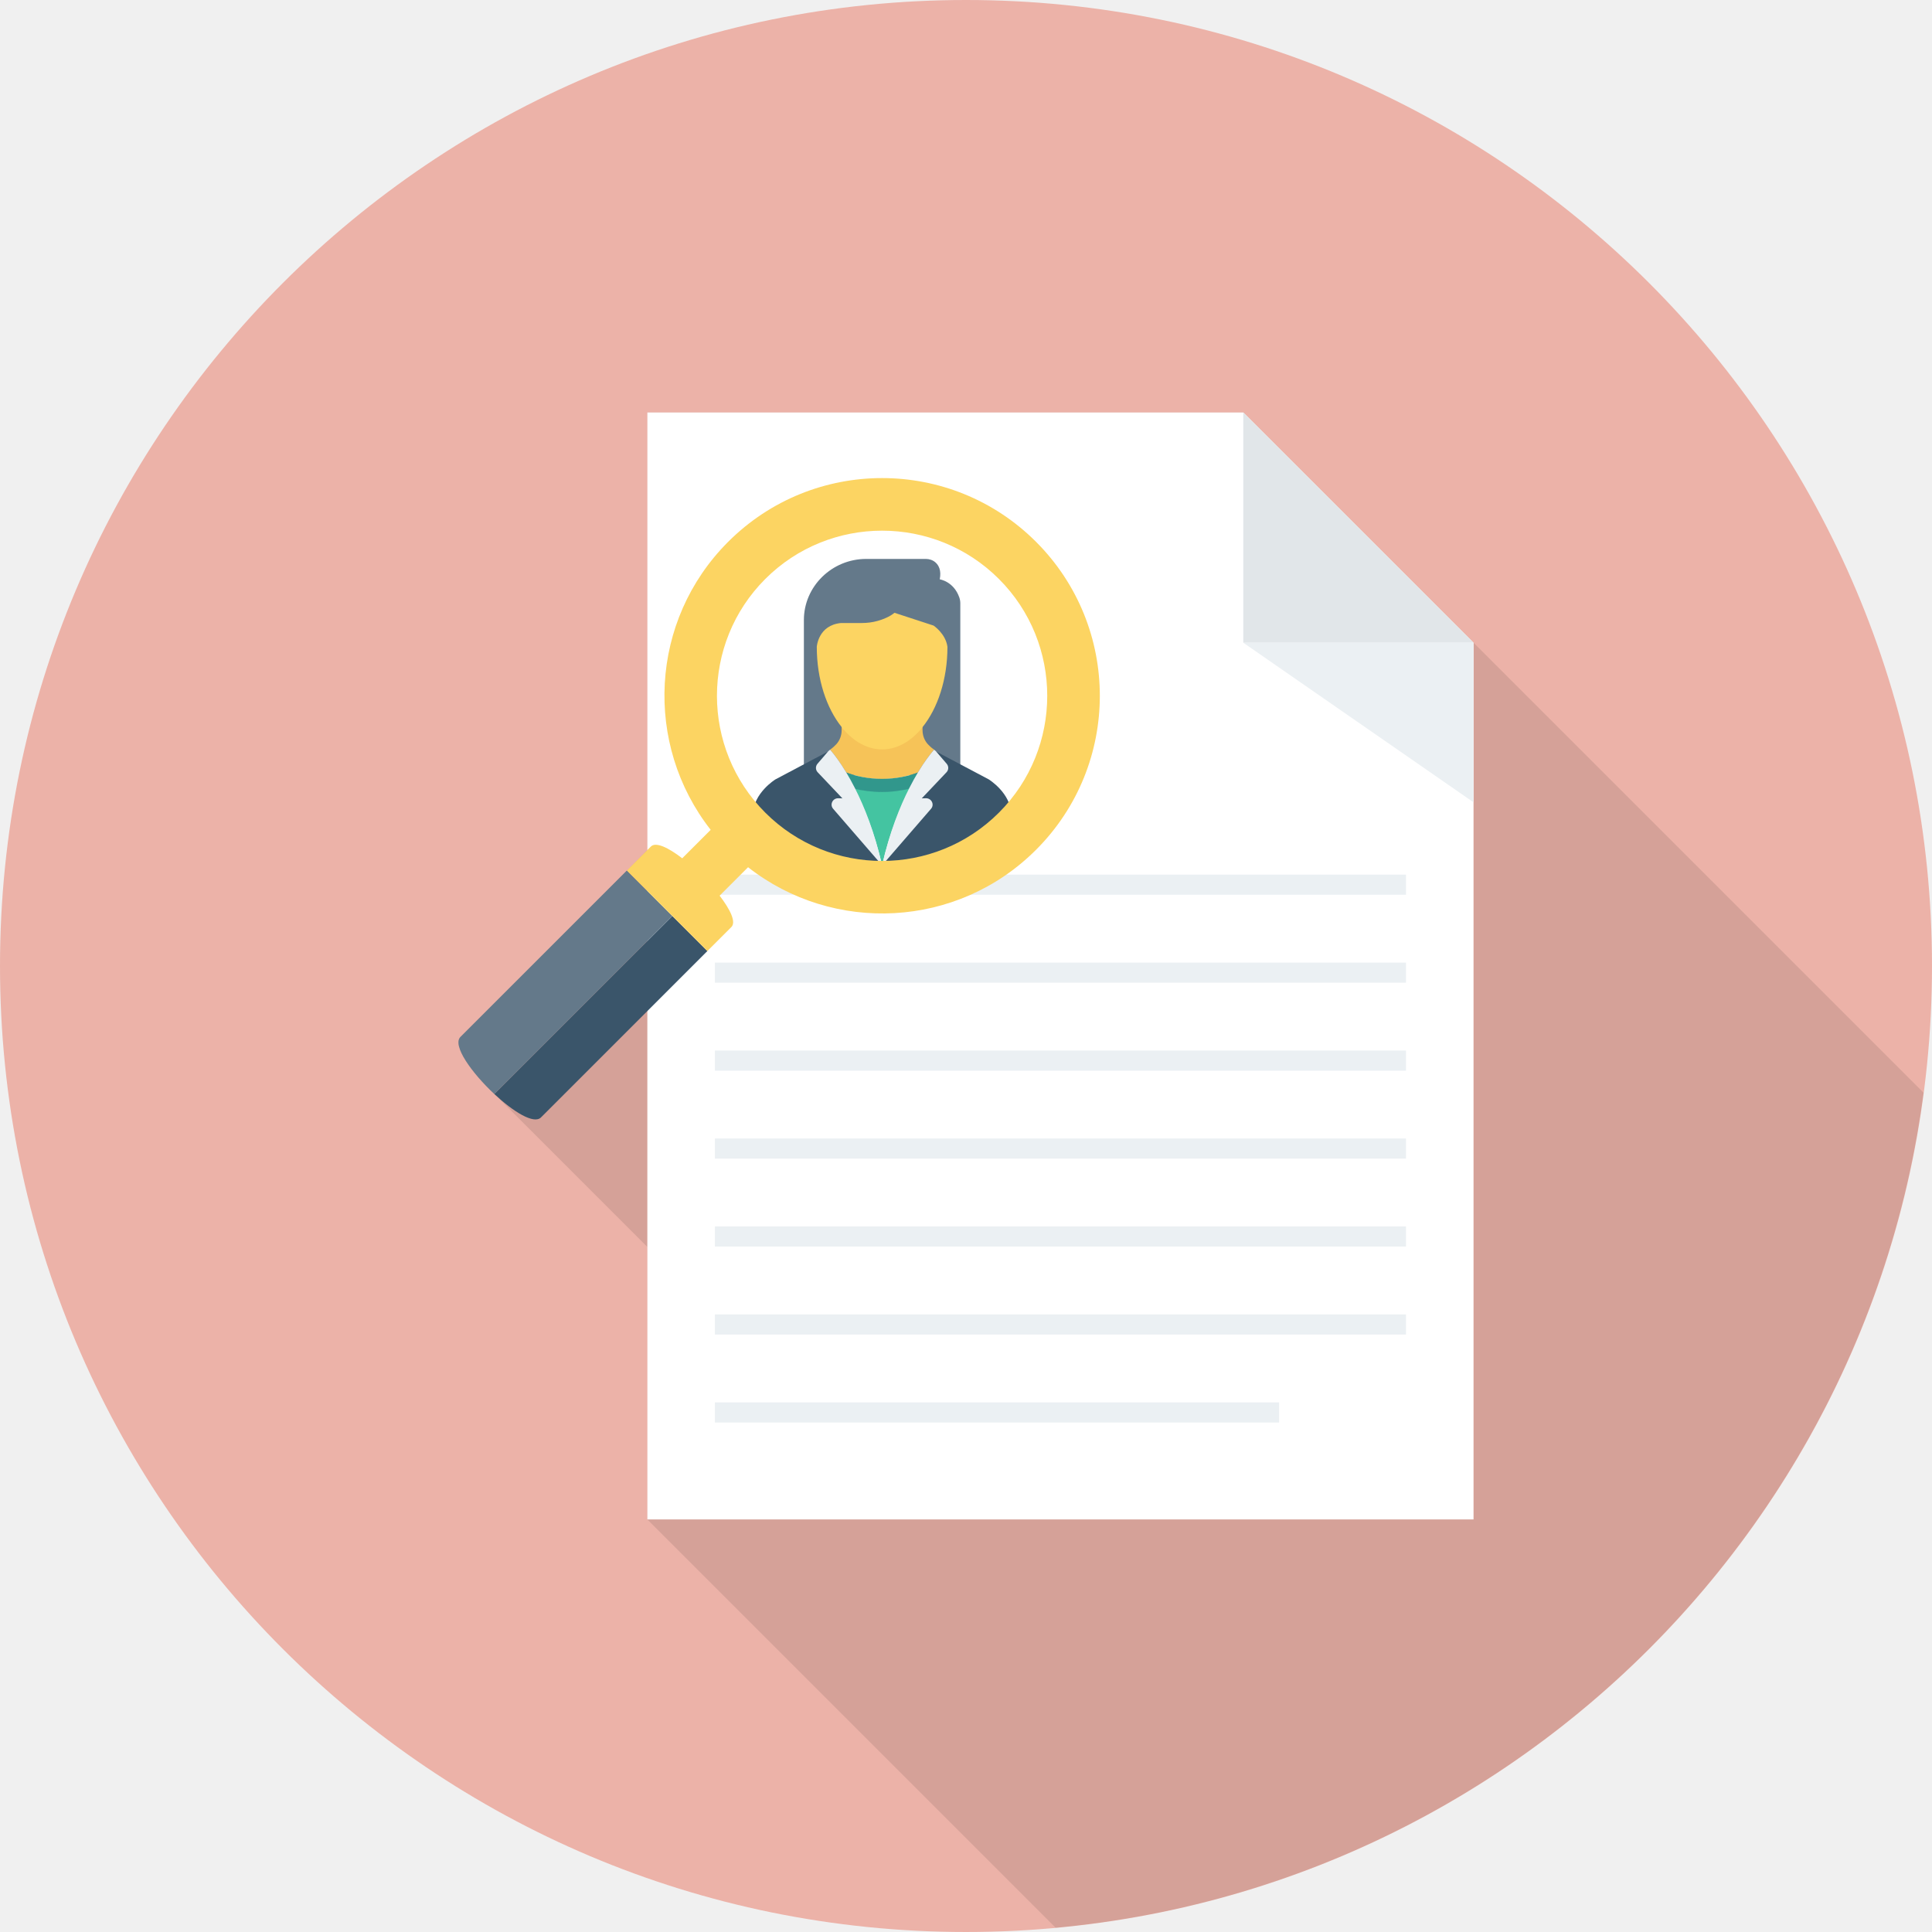
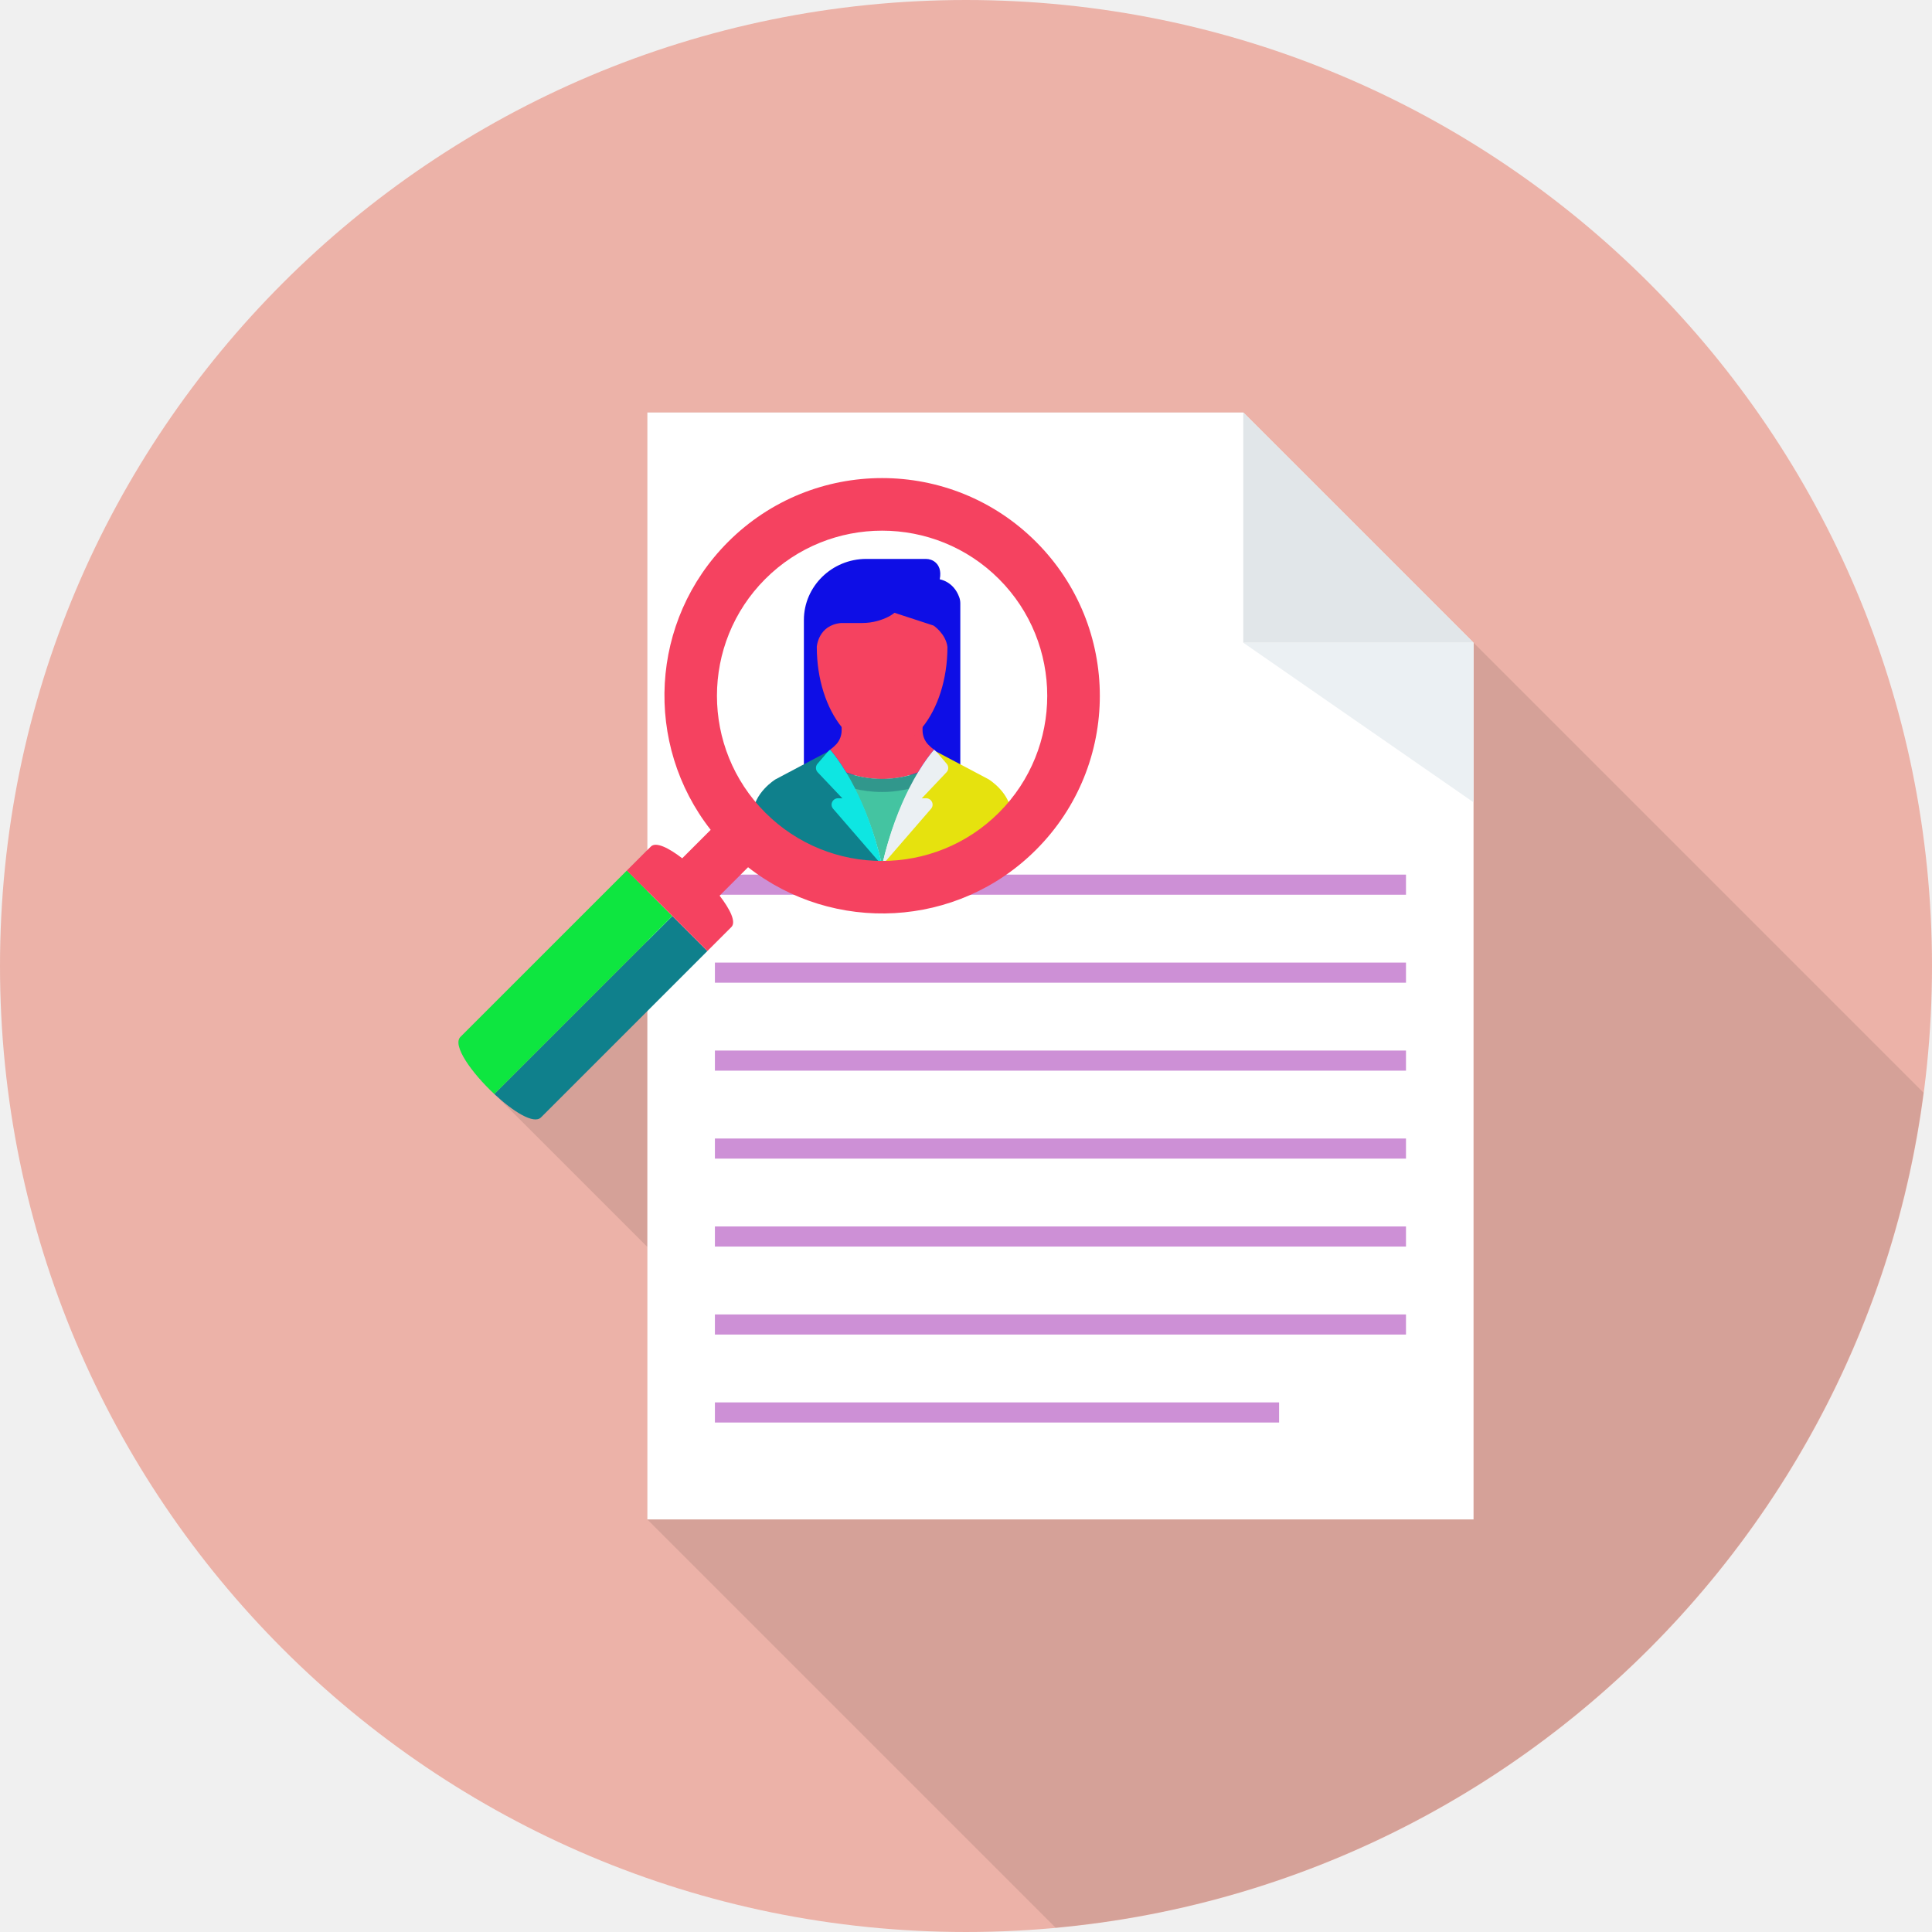
<svg xmlns="http://www.w3.org/2000/svg" version="1.1" id="Layer_1" viewBox="0 0 451.277 451.277" xml:space="preserve">
  <circle style="fill:#ecb2a8;" cx="225.638" cy="225.638" r="225.638" />
  <path style="opacity:0.1;enable-background:new    ;" d="M151.216,96.356v102.158l-4.795,4.842l-38.879,38.832  c-1.975,2.022,2.68,8.462,7.945,13.351l35.729,35.729v63.654l95.359,95.358c104.998-9.664,189.11-91.239,202.727-195.042  L290.418,96.356H151.216z" />
  <polygon style="fill:#FFFFFF;" points="290.409,96.343 151.207,96.343 151.207,354.909 344.19,354.909 344.19,150.124 " />
  <polygon style="fill:#E1E6E9;" points="290.409,150.124 344.19,150.124 290.409,96.343 " />
  <g>
    <polygon style="fill:#EBF0F3;" points="344.19,150.124 290.409,150.124 344.19,187.402  " />
-     <rect x="166.989" y="204.293" style="fill:#EBF0F3;" width="161.423" height="4.7" />
-     <rect x="166.989" y="224.84" style="fill:#EBF0F3;" width="161.423" height="4.7" />
-     <rect x="166.989" y="245.386" style="fill:#EBF0F3;" width="161.423" height="4.7" />
-     <rect x="166.989" y="265.933" style="fill:#EBF0F3;" width="161.423" height="4.7" />
-     <rect x="166.989" y="286.474" style="fill:#EBF0F3;" width="161.423" height="4.7" />
-     <rect x="166.989" y="307.026" style="fill:#EBF0F3;" width="161.423" height="4.7" />
-     <rect x="166.989" y="327.573" style="fill:#EBF0F3;" width="131.779" height="4.7" />
+     <rect x="166.989" y="204.293" style="fill:#cd90d6;" width="161.423" height="4.7" />
+     <rect x="166.989" y="224.84" style="fill:#cd90d6;" width="161.423" height="4.7" />
+     <rect x="166.989" y="245.386" style="fill:#cd90d6;" width="161.423" height="4.7" />
+     <rect x="166.989" y="265.933" style="fill:#cd90d6;" width="161.423" height="4.7" />
+     <rect x="166.989" y="286.474" style="fill:#cd90d6;" width="161.423" height="4.7" />
+     <rect x="166.989" y="307.026" style="fill:#cd90d6;" width="161.423" height="4.7" />
+     <rect x="166.989" y="327.573" style="fill:#cd90d6;" width="131.779" height="4.7" />
  </g>
-   <path style="fill:#3A556A;" d="M157.05,213.96l-41.583,41.583c4.405,4.114,9.226,7.136,10.896,5.465l38.868-38.867L157.05,213.96z" />
+   <path style="fill:#0f808c;" d="M157.05,213.96l-41.583,41.583c4.405,4.114,9.226,7.136,10.896,5.465l38.868-38.867L157.05,213.96z" />
  <g>
-     <path style="fill:#64798A;" d="M146.427,203.337l-38.868,38.867c-1.99,1.99,2.663,8.441,7.907,13.339l41.583-41.583   L146.427,203.337z" />
-     <path style="fill:#64798A;" d="M224.309,181.03v-40.1c0-0.481-0.081-0.959-0.243-1.413c-1.333-3.745-4.559-4.197-4.559-4.197   c0.413-2.096-0.244-3.288-1.003-3.955c-0.613-0.538-1.422-0.811-2.245-0.811h-13.936c-8.003,0-14.551,6.42-14.551,14.266v36.209" />
+     <path style="fill:#0ee640;" d="M146.427,203.337l-38.868,38.867c-1.99,1.99,2.663,8.441,7.907,13.339l41.583-41.583   L146.427,203.337z" />
+     <path style="fill:#0e0ee6;" d="M224.309,181.03v-40.1c0-0.481-0.081-0.959-0.243-1.413c-1.333-3.745-4.559-4.197-4.559-4.197   c0.413-2.096-0.244-3.288-1.003-3.955c-0.613-0.538-1.422-0.811-2.245-0.811h-13.936c-8.003,0-14.551,6.42-14.551,14.266v36.209" />
  </g>
-   <path style="fill:#F6C358;" d="M216.733,173.838c-0.816-0.897-1.245-2.07-1.245-3.271v-0.958c-0.116,0.144-0.221,0.308-0.34,0.447  c-2.543,2.977-5.686,4.761-9.102,4.761c-3.421,0-6.569-1.789-9.114-4.775c-0.119-0.139-0.224-0.303-0.34-0.448v0.972  c0,1.202-0.429,2.374-1.245,3.271c-0.374,0.412-0.857,0.85-1.462,1.273c0.059,0.065,0.176,0.196,0.383,0.443  c0.625,0.745,1.882,2.357,3.397,4.869c2.599,0.988,5.417,1.543,8.373,1.543c2.955,0,5.773-0.555,8.372-1.543  c1.516-2.513,2.773-4.124,3.398-4.87c0.208-0.247,0.324-0.378,0.383-0.443C217.59,174.688,217.107,174.25,216.733,173.838z" />
-   <path style="fill:#FCD462;" d="M206.046,175.047c3.416,0,6.559-1.784,9.102-4.761c0.119-0.139,0.224-0.303,0.34-0.447  c3.53-4.387,5.817-11.131,5.817-18.749c-0.406-3.082-3.245-4.97-3.245-4.97l-9.125-2.982c-1.161,0.948-2.667,1.534-3.926,1.888  c-1.189,0.335-2.421,0.497-3.658,0.497h-4.888c-5.374,0.497-5.678,5.567-5.678,5.567c0,7.609,2.282,14.347,5.806,18.735  c0.116,0.144,0.221,0.309,0.34,0.448C199.478,173.257,202.625,175.047,206.046,175.047z" />
+   <path style="fill:#f54260;" d="M216.733,173.838c-0.816-0.897-1.245-2.07-1.245-3.271v-0.958c-0.116,0.144-0.221,0.308-0.34,0.447  c-2.543,2.977-5.686,4.761-9.102,4.761c-3.421,0-6.569-1.789-9.114-4.775c-0.119-0.139-0.224-0.303-0.34-0.448v0.972  c0,1.202-0.429,2.374-1.245,3.271c-0.374,0.412-0.857,0.85-1.462,1.273c0.059,0.065,0.176,0.196,0.383,0.443  c0.625,0.745,1.882,2.357,3.397,4.869c2.599,0.988,5.417,1.543,8.373,1.543c2.955,0,5.773-0.555,8.372-1.543  c1.516-2.513,2.773-4.124,3.398-4.87c0.208-0.247,0.324-0.378,0.383-0.443C217.59,174.688,217.107,174.25,216.733,173.838z" />
+   <path style="fill:#F54260;" d="M206.046,175.047c3.416,0,6.559-1.784,9.102-4.761c0.119-0.139,0.224-0.303,0.34-0.447  c3.53-4.387,5.817-11.131,5.817-18.749c-0.406-3.082-3.245-4.97-3.245-4.97l-9.125-2.982c-1.161,0.948-2.667,1.534-3.926,1.888  c-1.189,0.335-2.421,0.497-3.658,0.497h-4.888c-5.374,0.497-5.678,5.567-5.678,5.567c0,7.609,2.282,14.347,5.806,18.735  c0.116,0.144,0.221,0.309,0.34,0.448C199.478,173.257,202.625,175.047,206.046,175.047z" />
  <path style="fill:#44C4A1;" d="M199.522,184.091c2.267,4.344,4.726,10.301,6.517,18.033c1.795-7.751,4.262-13.72,6.534-18.067  c-2.093,0.509-4.274,0.806-6.534,0.806C203.789,184.864,201.608,184.592,199.522,184.091z" />
  <path style="fill:#31978C;" d="M197.172,180.292c0.676,1.12,1.4,2.418,2.146,3.885c2.152,0.53,4.401,0.819,6.723,0.819  c2.332,0,4.581-0.315,6.74-0.854c0.739-1.453,1.457-2.738,2.128-3.85c-2.753,1.046-5.738,1.634-8.868,1.634  C202.909,181.926,199.925,181.338,197.172,180.292z" />
-   <path style="fill:#3A556A;" d="M193.395,175.552l-5.283,2.797l-6.977,3.694c0,0-5.248,3.216-5.248,8.253v11.83h30.152l0-0.001" />
-   <path style="fill:#EBF0F3;" d="M199.693,184.091c-0.704-1.385-1.387-2.611-2.026-3.668c-1.515-2.512-2.772-4.124-3.397-4.869  c-0.208-0.247-0.324-0.378-0.383-0.443c-0.019-0.021-0.491,0.441-0.491,0.441l-2.451,2.857c-0.495,0.578-0.474,1.427,0.05,1.98  l5.774,6.09l-0.965-0.022c-1.315-0.03-2.049,1.478-1.198,2.461l11.433,13.208l0-0.001  C204.296,194.393,201.901,188.435,199.693,184.091z" />
-   <path style="fill:#3A556A;" d="M206.039,202.127h0.001h30.152v-11.83c0-5.038-5.248-8.253-5.248-8.253l-6.977-3.694l-5.283-2.797" />
+   <path style="fill:#0f808c;" d="M193.395,175.552l-5.283,2.797l-6.977,3.694c0,0-5.248,3.216-5.248,8.253v11.83h30.152l0-0.001" />
+   <path style="fill:#0ee6e2;" d="M199.693,184.091c-0.704-1.385-1.387-2.611-2.026-3.668c-1.515-2.512-2.772-4.124-3.397-4.869  c-0.208-0.247-0.324-0.378-0.383-0.443c-0.019-0.021-0.491,0.441-0.491,0.441l-2.451,2.857c-0.495,0.578-0.474,1.427,0.05,1.98  l5.774,6.09l-0.965-0.022c-1.315-0.03-2.049,1.478-1.198,2.461l11.433,13.208l0-0.001  C204.296,194.393,201.901,188.435,199.693,184.091z" />
+   <path style="fill:#e6e20e" d="M206.039,202.127h0.001h30.152v-11.83c0-5.038-5.248-8.253-5.248-8.253l-6.977-3.694l-5.283-2.797" />
  <path style="fill:#EBF0F3;" d="M216.275,186.456l-0.965,0.022l5.774-6.09c0.524-0.553,0.546-1.402,0.05-1.98l-2.451-2.857  c0,0-0.471-0.462-0.491-0.441c-0.059,0.065-0.176,0.195-0.383,0.443c-0.625,0.745-1.882,2.357-3.398,4.87  c-0.633,1.05-1.311,2.263-2.009,3.635c-2.213,4.347-4.615,10.316-6.364,18.067l0,0.001l0,0.001l11.434-13.209  C218.324,187.935,217.59,186.427,216.275,186.456z" />
-   <path style="fill:#FCD462;" d="M242.003,198.491c19.862-19.862,19.861-52.064,0-71.926c-19.862-19.862-52.064-19.862-71.926,0  c-18.38,18.38-19.715,47.311-4.076,67.268l-6.645,6.645c-3.23-2.484-6.164-3.905-7.323-2.745l-5.606,5.606l18.804,18.804  l5.605-5.606c1.159-1.159-0.262-4.094-2.746-7.324l6.645-6.645C194.692,218.206,223.622,216.871,242.003,198.491z M178.752,189.815  c-15.047-15.047-15.048-39.529-0.001-54.575c15.047-15.047,39.531-15.048,54.578-0.001c15.047,15.047,15.046,39.531-0.001,54.578  C218.28,204.863,193.798,204.862,178.752,189.815z" />
+   <path style="fill:#F54260;" d="M242.003,198.491c19.862-19.862,19.861-52.064,0-71.926c-19.862-19.862-52.064-19.862-71.926,0  c-18.38,18.38-19.715,47.311-4.076,67.268l-6.645,6.645c-3.23-2.484-6.164-3.905-7.323-2.745l-5.606,5.606l18.804,18.804  l5.605-5.606c1.159-1.159-0.262-4.094-2.746-7.324l6.645-6.645C194.692,218.206,223.622,216.871,242.003,198.491z M178.752,189.815  c-15.047-15.047-15.048-39.529-0.001-54.575c15.047-15.047,39.531-15.048,54.578-0.001c15.047,15.047,15.046,39.531-0.001,54.578  C218.28,204.863,193.798,204.862,178.752,189.815z" />
</svg>
